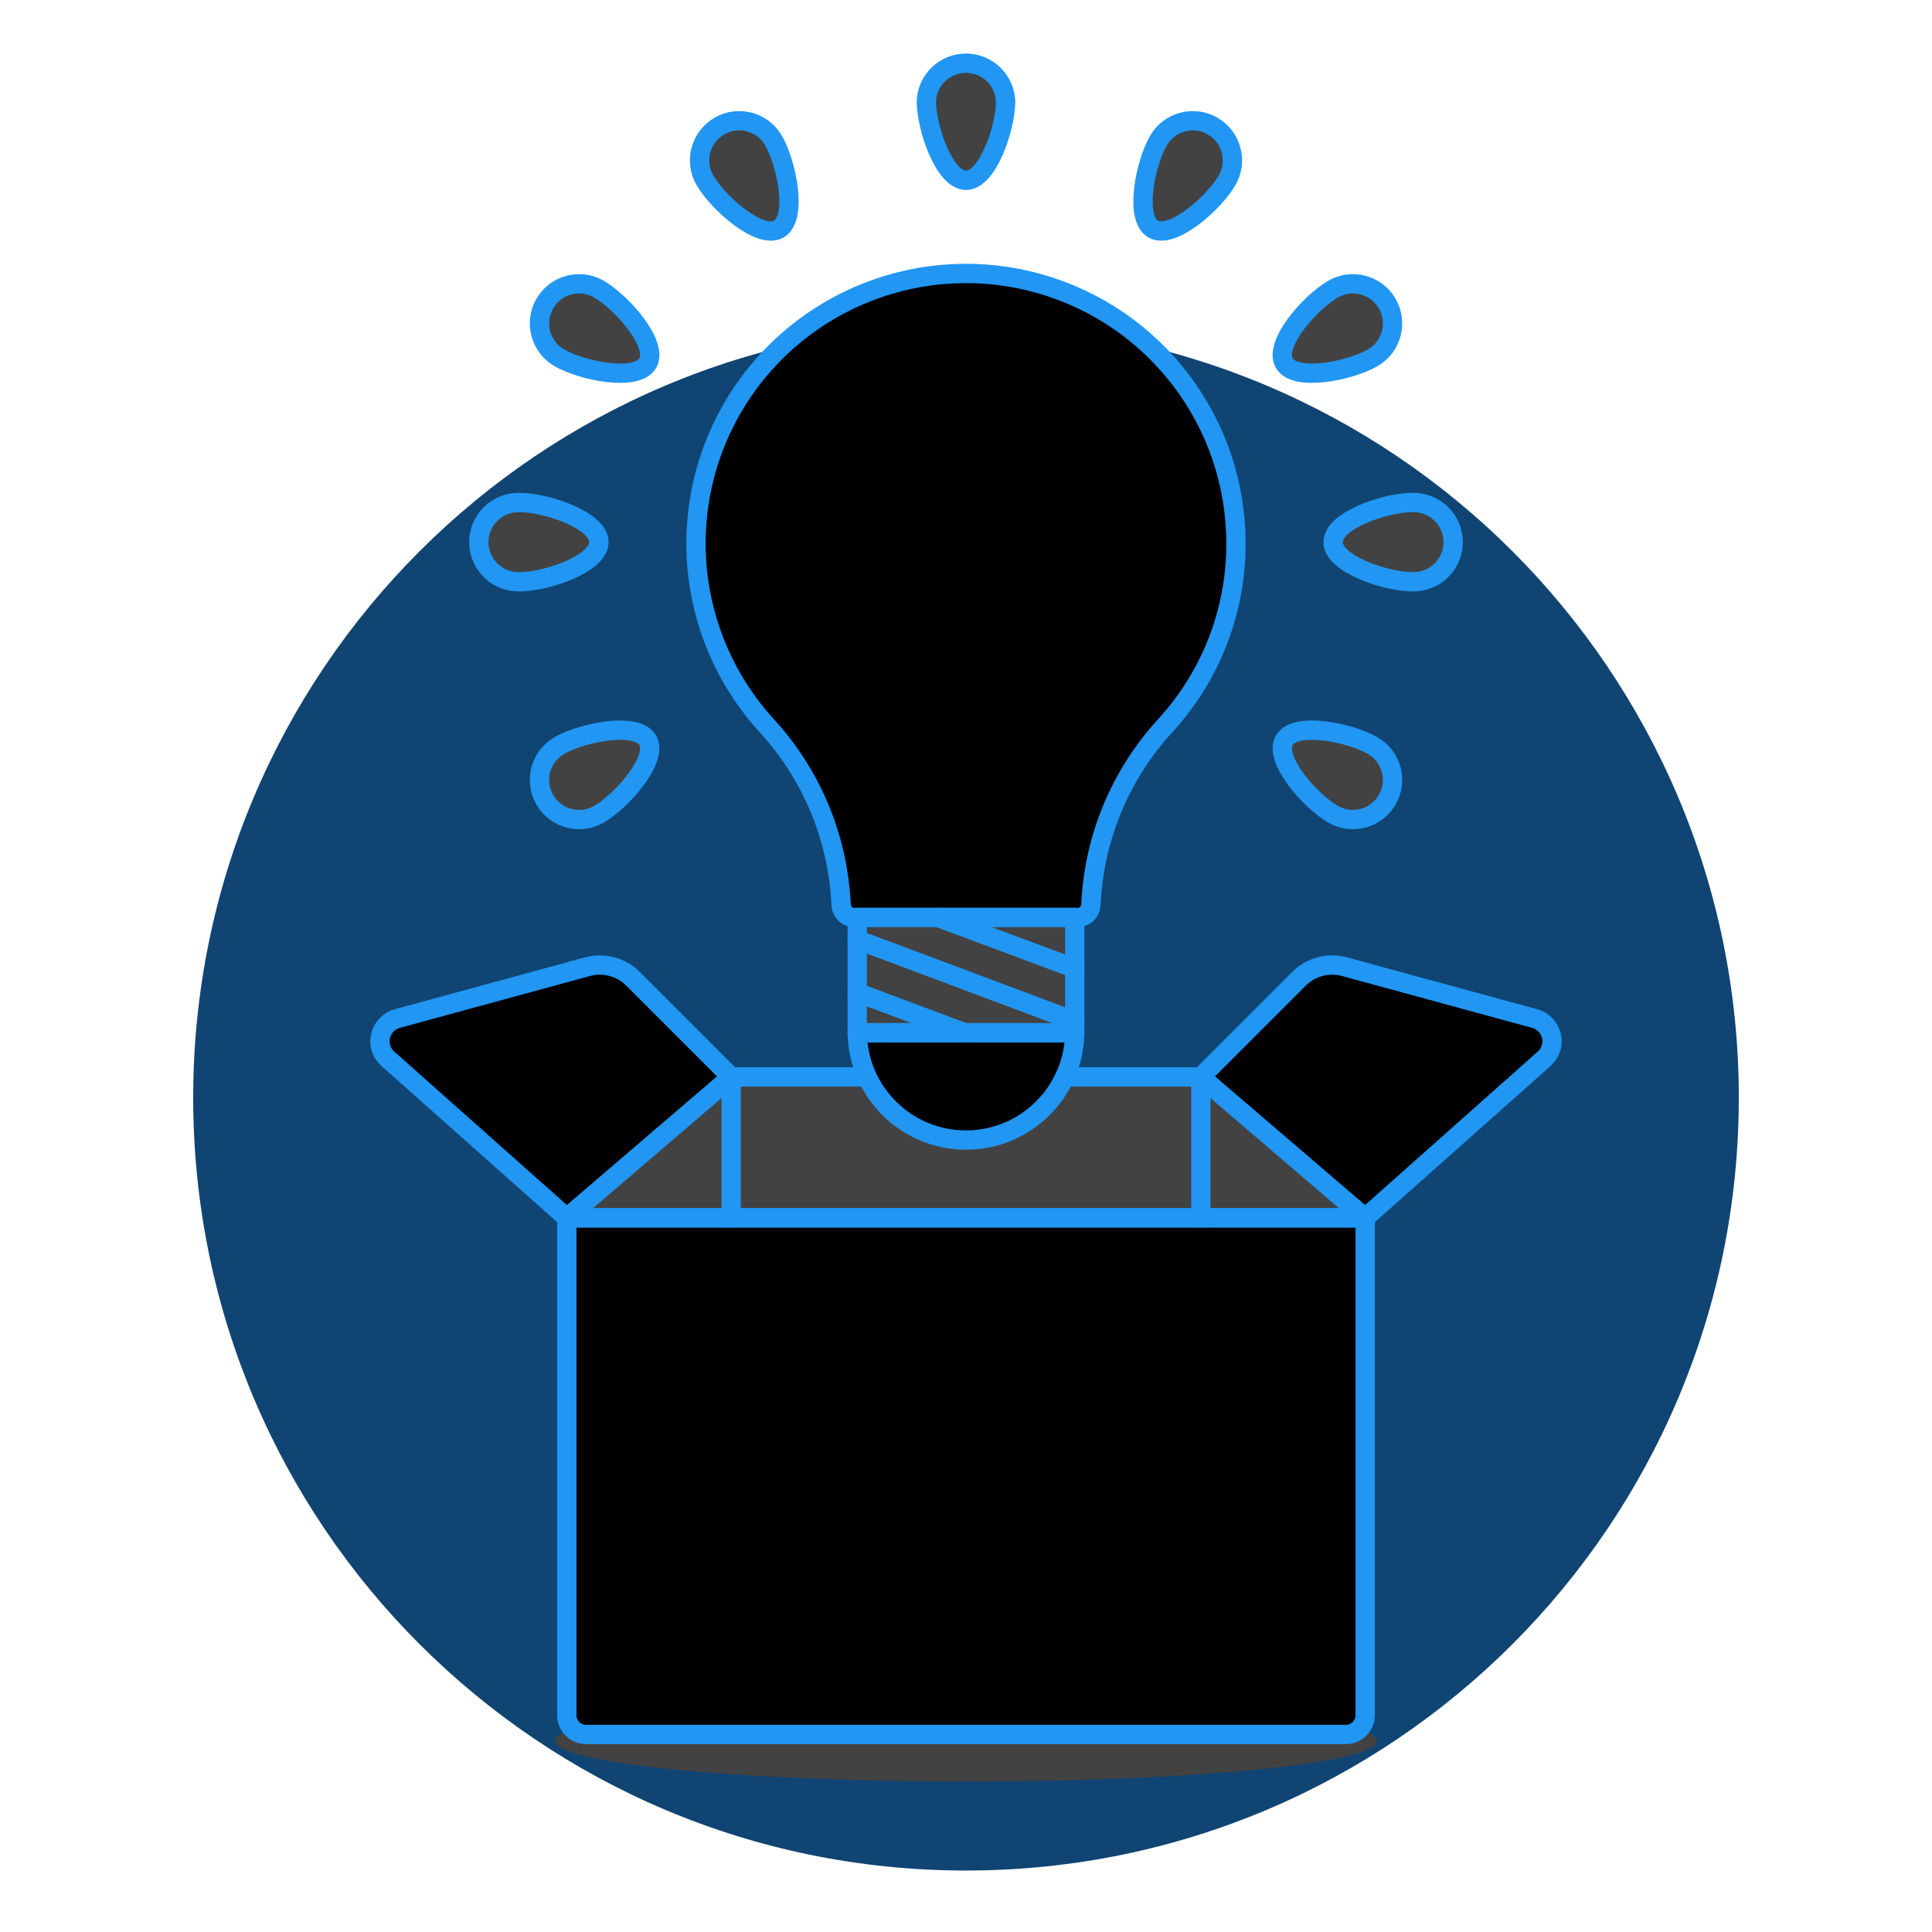
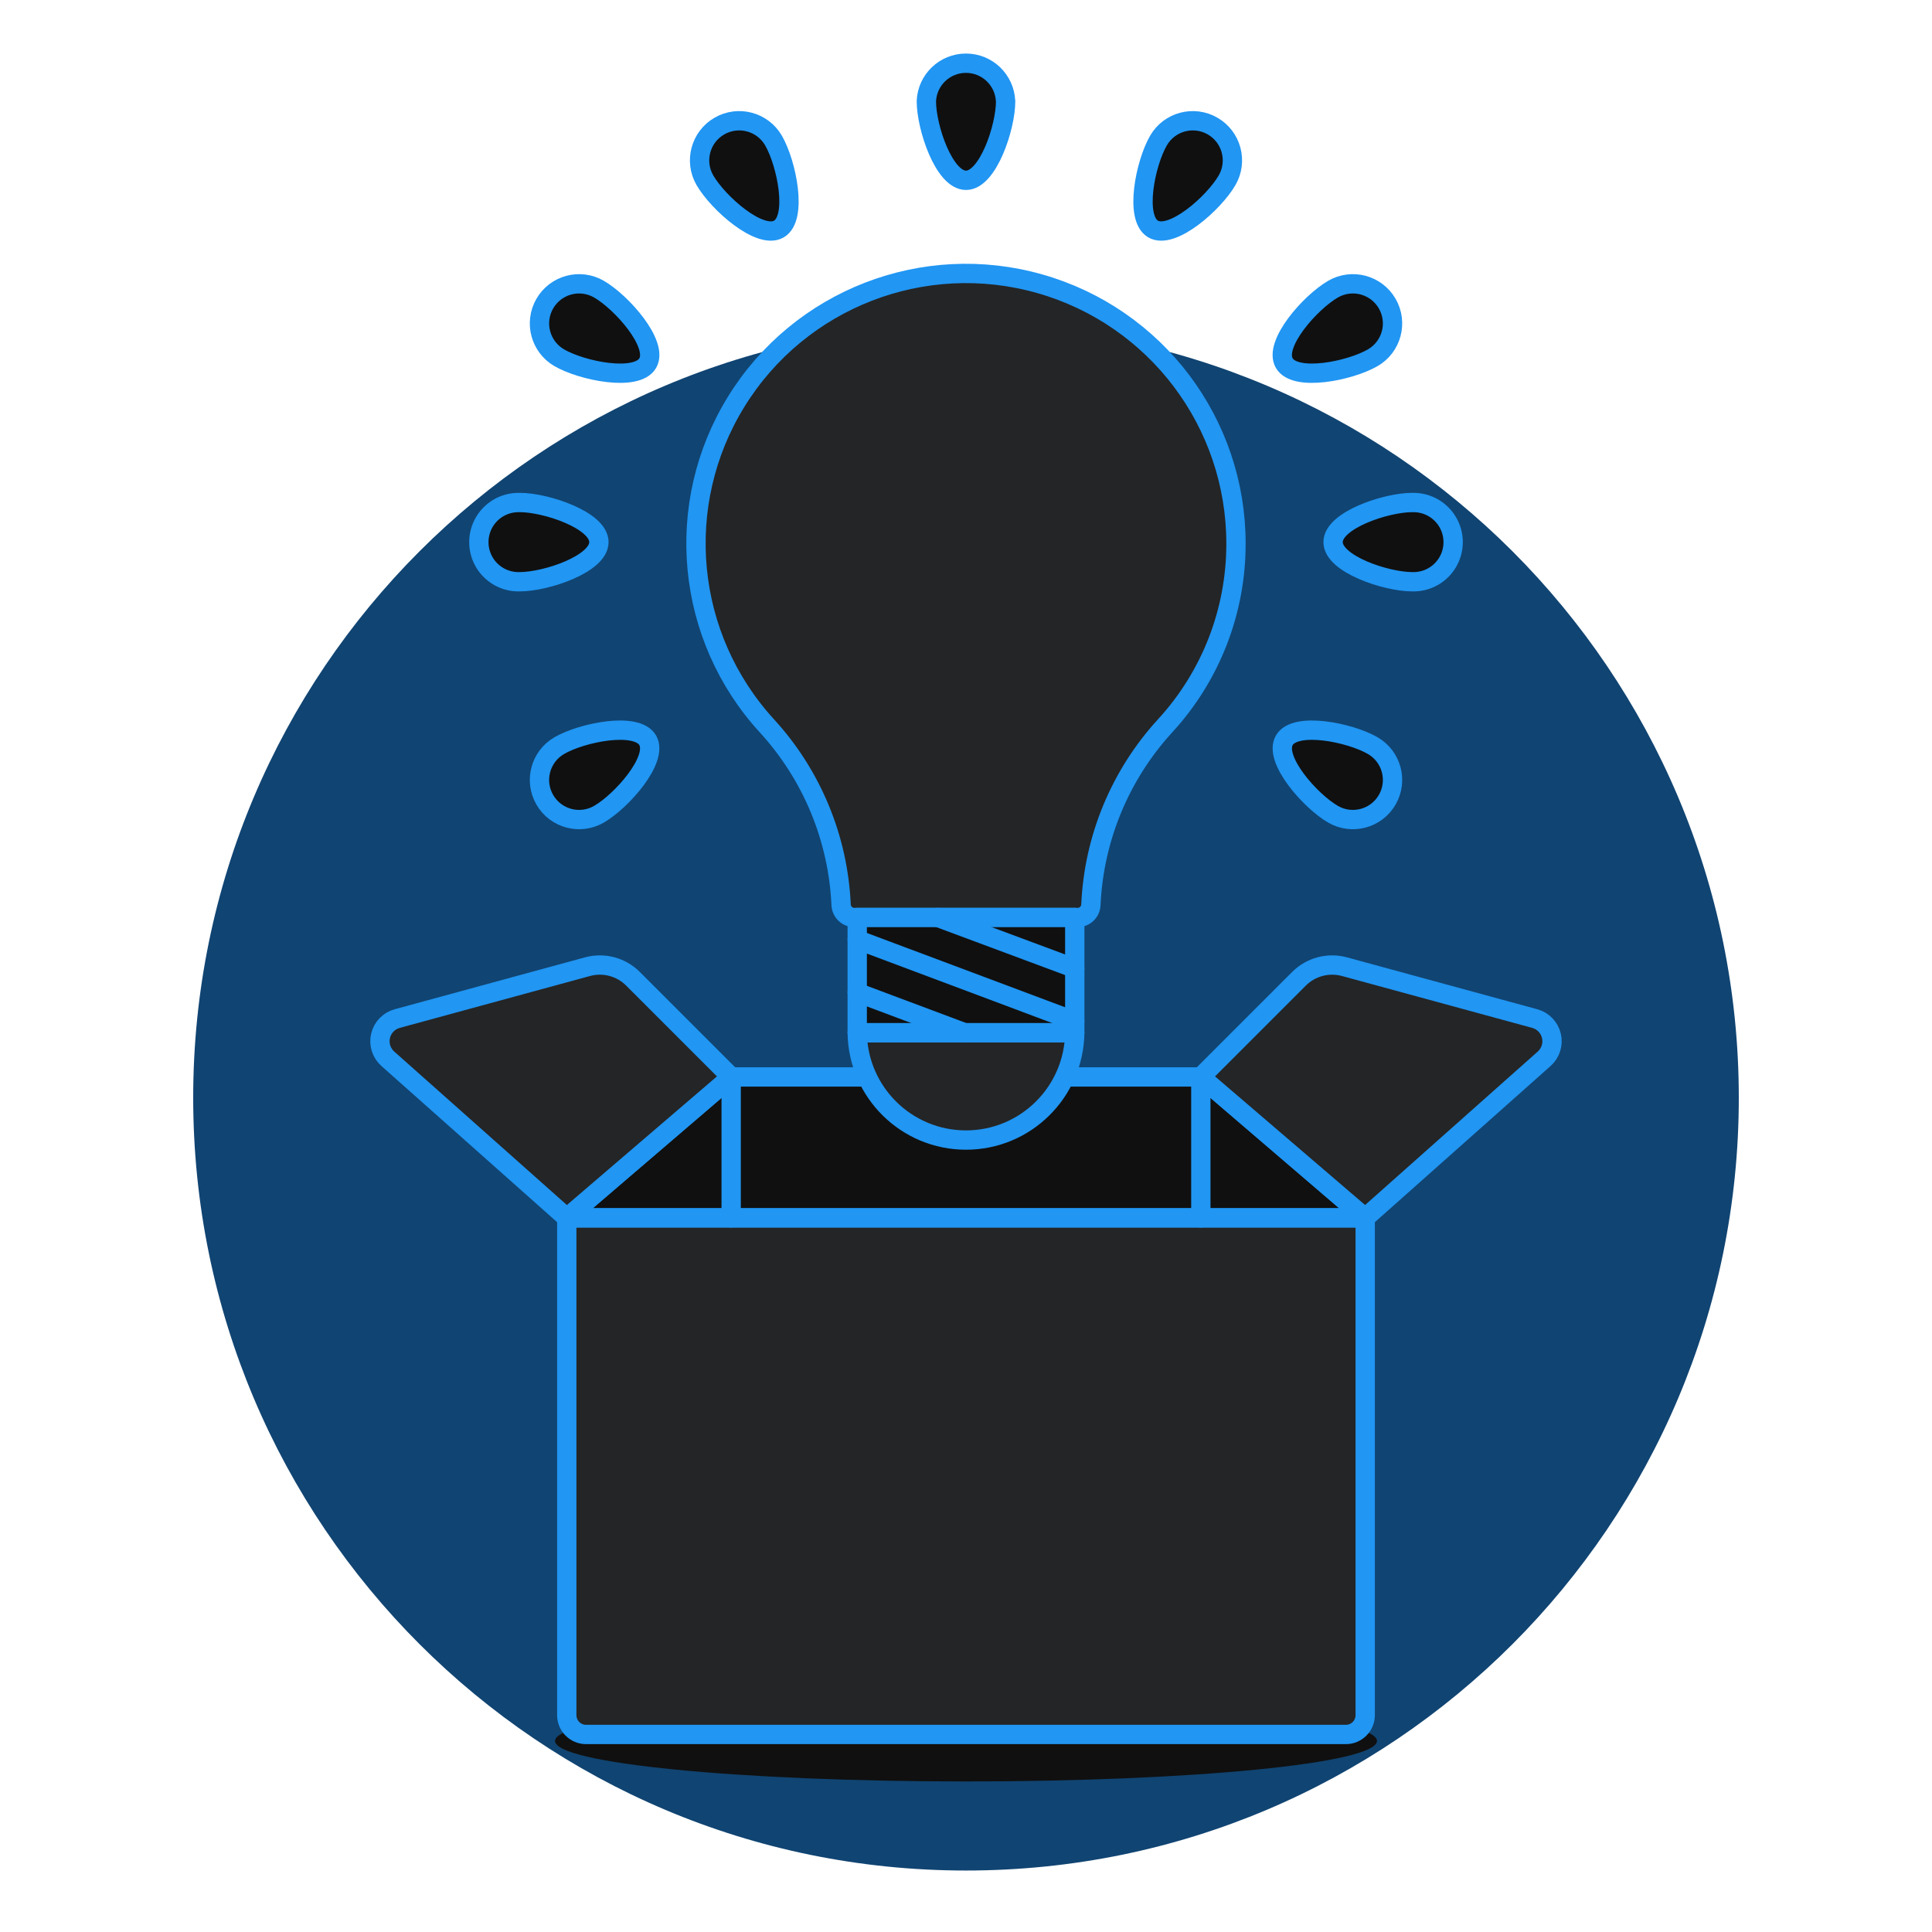
<svg xmlns="http://www.w3.org/2000/svg" version="1.1" viewBox="0 0 140 140" width="140" height="140">
  <g transform="matrix(1.4,0,0,1.4,0,0)">
    <path d="M10.000 56.818 A40.000 40.000 0 1 0 90.000 56.818 A40.000 40.000 0 1 0 10.000 56.818 Z" fill="#104472" />
-     <path d="M28.729 90.111 A21.271 2.097 0 1 0 71.271 90.111 A21.271 2.097 0 1 0 28.729 90.111 Z" fill="#424242" />
-     <path d="M69.663,89.776H30.336a1,1,0,0,1-1-1V63.035H70.663V88.776A1,1,0,0,1,69.663,89.776Z" fill="#000000" />
-     <path d="M70.663 63.035L29.336 63.035 37.845 55.742 62.155 55.742 70.663 63.035z" fill="#424242" />
+     <path d="M28.729 90.111 A21.271 2.097 0 1 0 71.271 90.111 A21.271 2.097 0 1 0 28.729 90.111 Z" fill="#101010" />
+     <path d="M69.663,89.776H30.336a1,1,0,0,1-1-1V63.035H70.663V88.776A1,1,0,0,1,69.663,89.776Z" fill="#242526" />
+     <path d="M70.663 63.035L29.336 63.035 37.845 55.742 62.155 55.742 70.663 63.035z" fill="#101010" />
    <path d="M70.663 63.035L29.336 63.035 37.845 55.742 62.155 55.742 70.663 63.035z" fill="none" stroke="#2196f3" stroke-linecap="round" stroke-linejoin="round" />
    <path d="M69.663,89.776H30.336a1,1,0,0,1-1-1V63.035H70.663V88.776A1,1,0,0,1,69.663,89.776Z" fill="none" stroke="#2196f3" stroke-linecap="round" stroke-linejoin="round" />
-     <path d="M62.155,55.742l5.08-5.08a2.429,2.429,0,0,1,2.358-.626l9.845,2.685a1.216,1.216,0,0,1,.488,2.081l-9.263,8.233Z" fill="#000000" />
+     <path d="M62.155,55.742l5.08-5.08a2.429,2.429,0,0,1,2.358-.626l9.845,2.685a1.216,1.216,0,0,1,.488,2.081l-9.263,8.233Z" fill="#242526" />
    <path d="M62.155,55.742l5.08-5.08a2.429,2.429,0,0,1,2.358-.626l9.845,2.685a1.216,1.216,0,0,1,.488,2.081l-9.263,8.233Z" fill="none" stroke="#2196f3" stroke-linecap="round" stroke-linejoin="round" />
-     <path d="M37.845,55.742l-5.08-5.08a2.43,2.43,0,0,0-2.359-.626l-9.845,2.685a1.215,1.215,0,0,0-.487,2.081l9.262,8.233Z" fill="#000000" />
+     <path d="M37.845,55.742l-5.08-5.08a2.43,2.43,0,0,0-2.359-.626l-9.845,2.685a1.215,1.215,0,0,0-.487,2.081l9.262,8.233Z" fill="#242526" />
    <path d="M37.845,55.742l-5.08-5.08a2.43,2.43,0,0,0-2.359-.626l-9.845,2.685a1.215,1.215,0,0,0-.487,2.081l9.262,8.233Z" fill="none" stroke="#2196f3" stroke-linecap="round" stroke-linejoin="round" />
    <path d="M62.155 63.035L62.155 55.742" fill="none" stroke="#2196f3" stroke-linecap="round" stroke-linejoin="round" />
    <path d="M37.845 63.035L37.845 55.742" fill="none" stroke="#2196f3" stroke-linecap="round" stroke-linejoin="round" />
-     <path d="M63.974,28.141a13.975,13.975,0,1,0-24.283,9.425,14.683,14.683,0,0,1,3.844,9.259.686.686,0,0,0,.681.665H55.784a.686.686,0,0,0,.681-.665,14.69,14.69,0,0,1,3.843-9.259A13.9,13.9,0,0,0,63.974,28.141Z" fill="#000000" />
+     <path d="M63.974,28.141a13.975,13.975,0,1,0-24.283,9.425,14.683,14.683,0,0,1,3.844,9.259.686.686,0,0,0,.681.665H55.784a.686.686,0,0,0,.681-.665,14.69,14.69,0,0,1,3.843-9.259A13.9,13.9,0,0,0,63.974,28.141Z" fill="#242526" />
    <path d="M63.974,28.141a13.975,13.975,0,1,0-24.283,9.425,14.683,14.683,0,0,1,3.844,9.259.686.686,0,0,0,.681.665H55.784a.686.686,0,0,0,.681-.665,14.69,14.69,0,0,1,3.843-9.259A13.9,13.9,0,0,0,63.974,28.141Z" fill="none" stroke="#2196f3" stroke-linecap="round" stroke-linejoin="round" />
-     <path d="M55.629,53.454a5.63,5.63,0,0,1-11.259,0Z" fill="#000000" stroke="#2196f3" stroke-linecap="round" stroke-linejoin="round" />
-     <path d="M44.37 47.49H55.629V53.453H44.37z" fill="#424242" />
+     <path d="M55.629,53.454a5.63,5.63,0,0,1-11.259,0Z" fill="#242526" stroke="#2196f3" stroke-linecap="round" stroke-linejoin="round" />
+     <path d="M44.37 47.49H55.629V53.453H44.37z" fill="#101010" />
    <path d="M44.37 47.49H55.629V53.453H44.37z" fill="none" stroke="#2196f3" stroke-linecap="round" stroke-linejoin="round" />
    <path d="M48.557 47.49L55.629 50.122" fill="none" stroke="#2196f3" stroke-linecap="round" stroke-linejoin="round" />
    <path d="M44.37 48.636L55.629 52.857" fill="none" stroke="#2196f3" stroke-linecap="round" stroke-linejoin="round" />
    <path d="M44.37 51.371L49.925 53.454" fill="none" stroke="#2196f3" stroke-linecap="round" stroke-linejoin="round" />
-     <path d="M52.051,5.233c0,1.368-.918,4.1-2.051,4.1s-2.052-2.735-2.052-4.1a2.052,2.052,0,0,1,4.1,0Z" fill="#424242" stroke="#2196f3" stroke-linecap="round" stroke-linejoin="round" />
-     <path d="M40.038,7.276c.684,1.184,1.256,4.012.275,4.579s-3.144-1.343-3.828-2.528a2.051,2.051,0,0,1,3.553-2.051Z" fill="#424242" stroke="#2196f3" stroke-linecap="round" stroke-linejoin="round" />
-     <path d="M31,14.965c1.185.684,3.094,2.847,2.528,3.828s-3.4.409-4.579-.275A2.051,2.051,0,0,1,31,14.965Z" fill="#424242" stroke="#2196f3" stroke-linecap="round" stroke-linejoin="round" />
-     <path d="M26.9,26.009c1.368,0,4.1.918,4.1,2.051s-2.735,2.051-4.1,2.051a2.051,2.051,0,1,1,0-4.1Z" fill="#424242" stroke="#2196f3" stroke-linecap="round" stroke-linejoin="round" />
-     <path d="M28.947,38.593c1.184-.684,4.012-1.256,4.579-.275S32.183,41.462,31,42.146a2.051,2.051,0,0,1-2.051-3.553Z" fill="#424242" stroke="#2196f3" stroke-linecap="round" stroke-linejoin="round" />
-     <path d="M59.962,7.276c-.684,1.184-1.256,4.012-.275,4.579s3.144-1.343,3.828-2.528a2.051,2.051,0,0,0-3.553-2.051Z" fill="#424242" stroke="#2196f3" stroke-linecap="round" stroke-linejoin="round" />
-     <path d="M69,14.965c-1.184.684-3.094,2.847-2.527,3.828s3.394.409,4.579-.275A2.051,2.051,0,0,0,69,14.965Z" fill="#424242" stroke="#2196f3" stroke-linecap="round" stroke-linejoin="round" />
-     <path d="M73.1,26.009c-1.367,0-4.1.918-4.1,2.051s2.735,2.051,4.1,2.051a2.051,2.051,0,1,0,0-4.1Z" fill="#424242" stroke="#2196f3" stroke-linecap="round" stroke-linejoin="round" />
-     <path d="M71.053,38.593c-1.185-.684-4.013-1.256-4.579-.275S67.817,41.462,69,42.146a2.051,2.051,0,0,0,2.052-3.553Z" fill="#424242" stroke="#2196f3" stroke-linecap="round" stroke-linejoin="round" />
+     <path d="M52.051,5.233c0,1.368-.918,4.1-2.051,4.1s-2.052-2.735-2.052-4.1a2.052,2.052,0,0,1,4.1,0Z" fill="#101010" stroke="#2196f3" stroke-linecap="round" stroke-linejoin="round" />
+     <path d="M40.038,7.276c.684,1.184,1.256,4.012.275,4.579s-3.144-1.343-3.828-2.528a2.051,2.051,0,0,1,3.553-2.051Z" fill="#101010" stroke="#2196f3" stroke-linecap="round" stroke-linejoin="round" />
+     <path d="M31,14.965c1.185.684,3.094,2.847,2.528,3.828s-3.4.409-4.579-.275A2.051,2.051,0,0,1,31,14.965Z" fill="#101010" stroke="#2196f3" stroke-linecap="round" stroke-linejoin="round" />
+     <path d="M26.9,26.009c1.368,0,4.1.918,4.1,2.051s-2.735,2.051-4.1,2.051a2.051,2.051,0,1,1,0-4.1Z" fill="#101010" stroke="#2196f3" stroke-linecap="round" stroke-linejoin="round" />
+     <path d="M28.947,38.593c1.184-.684,4.012-1.256,4.579-.275S32.183,41.462,31,42.146a2.051,2.051,0,0,1-2.051-3.553Z" fill="#101010" stroke="#2196f3" stroke-linecap="round" stroke-linejoin="round" />
+     <path d="M59.962,7.276c-.684,1.184-1.256,4.012-.275,4.579s3.144-1.343,3.828-2.528a2.051,2.051,0,0,0-3.553-2.051Z" fill="#101010" stroke="#2196f3" stroke-linecap="round" stroke-linejoin="round" />
+     <path d="M69,14.965c-1.184.684-3.094,2.847-2.527,3.828s3.394.409,4.579-.275A2.051,2.051,0,0,0,69,14.965Z" fill="#101010" stroke="#2196f3" stroke-linecap="round" stroke-linejoin="round" />
+     <path d="M73.1,26.009c-1.367,0-4.1.918-4.1,2.051s2.735,2.051,4.1,2.051a2.051,2.051,0,1,0,0-4.1Z" fill="#101010" stroke="#2196f3" stroke-linecap="round" stroke-linejoin="round" />
+     <path d="M71.053,38.593c-1.185-.684-4.013-1.256-4.579-.275S67.817,41.462,69,42.146a2.051,2.051,0,0,0,2.052-3.553Z" fill="#101010" stroke="#2196f3" stroke-linecap="round" stroke-linejoin="round" />
  </g>
</svg>
